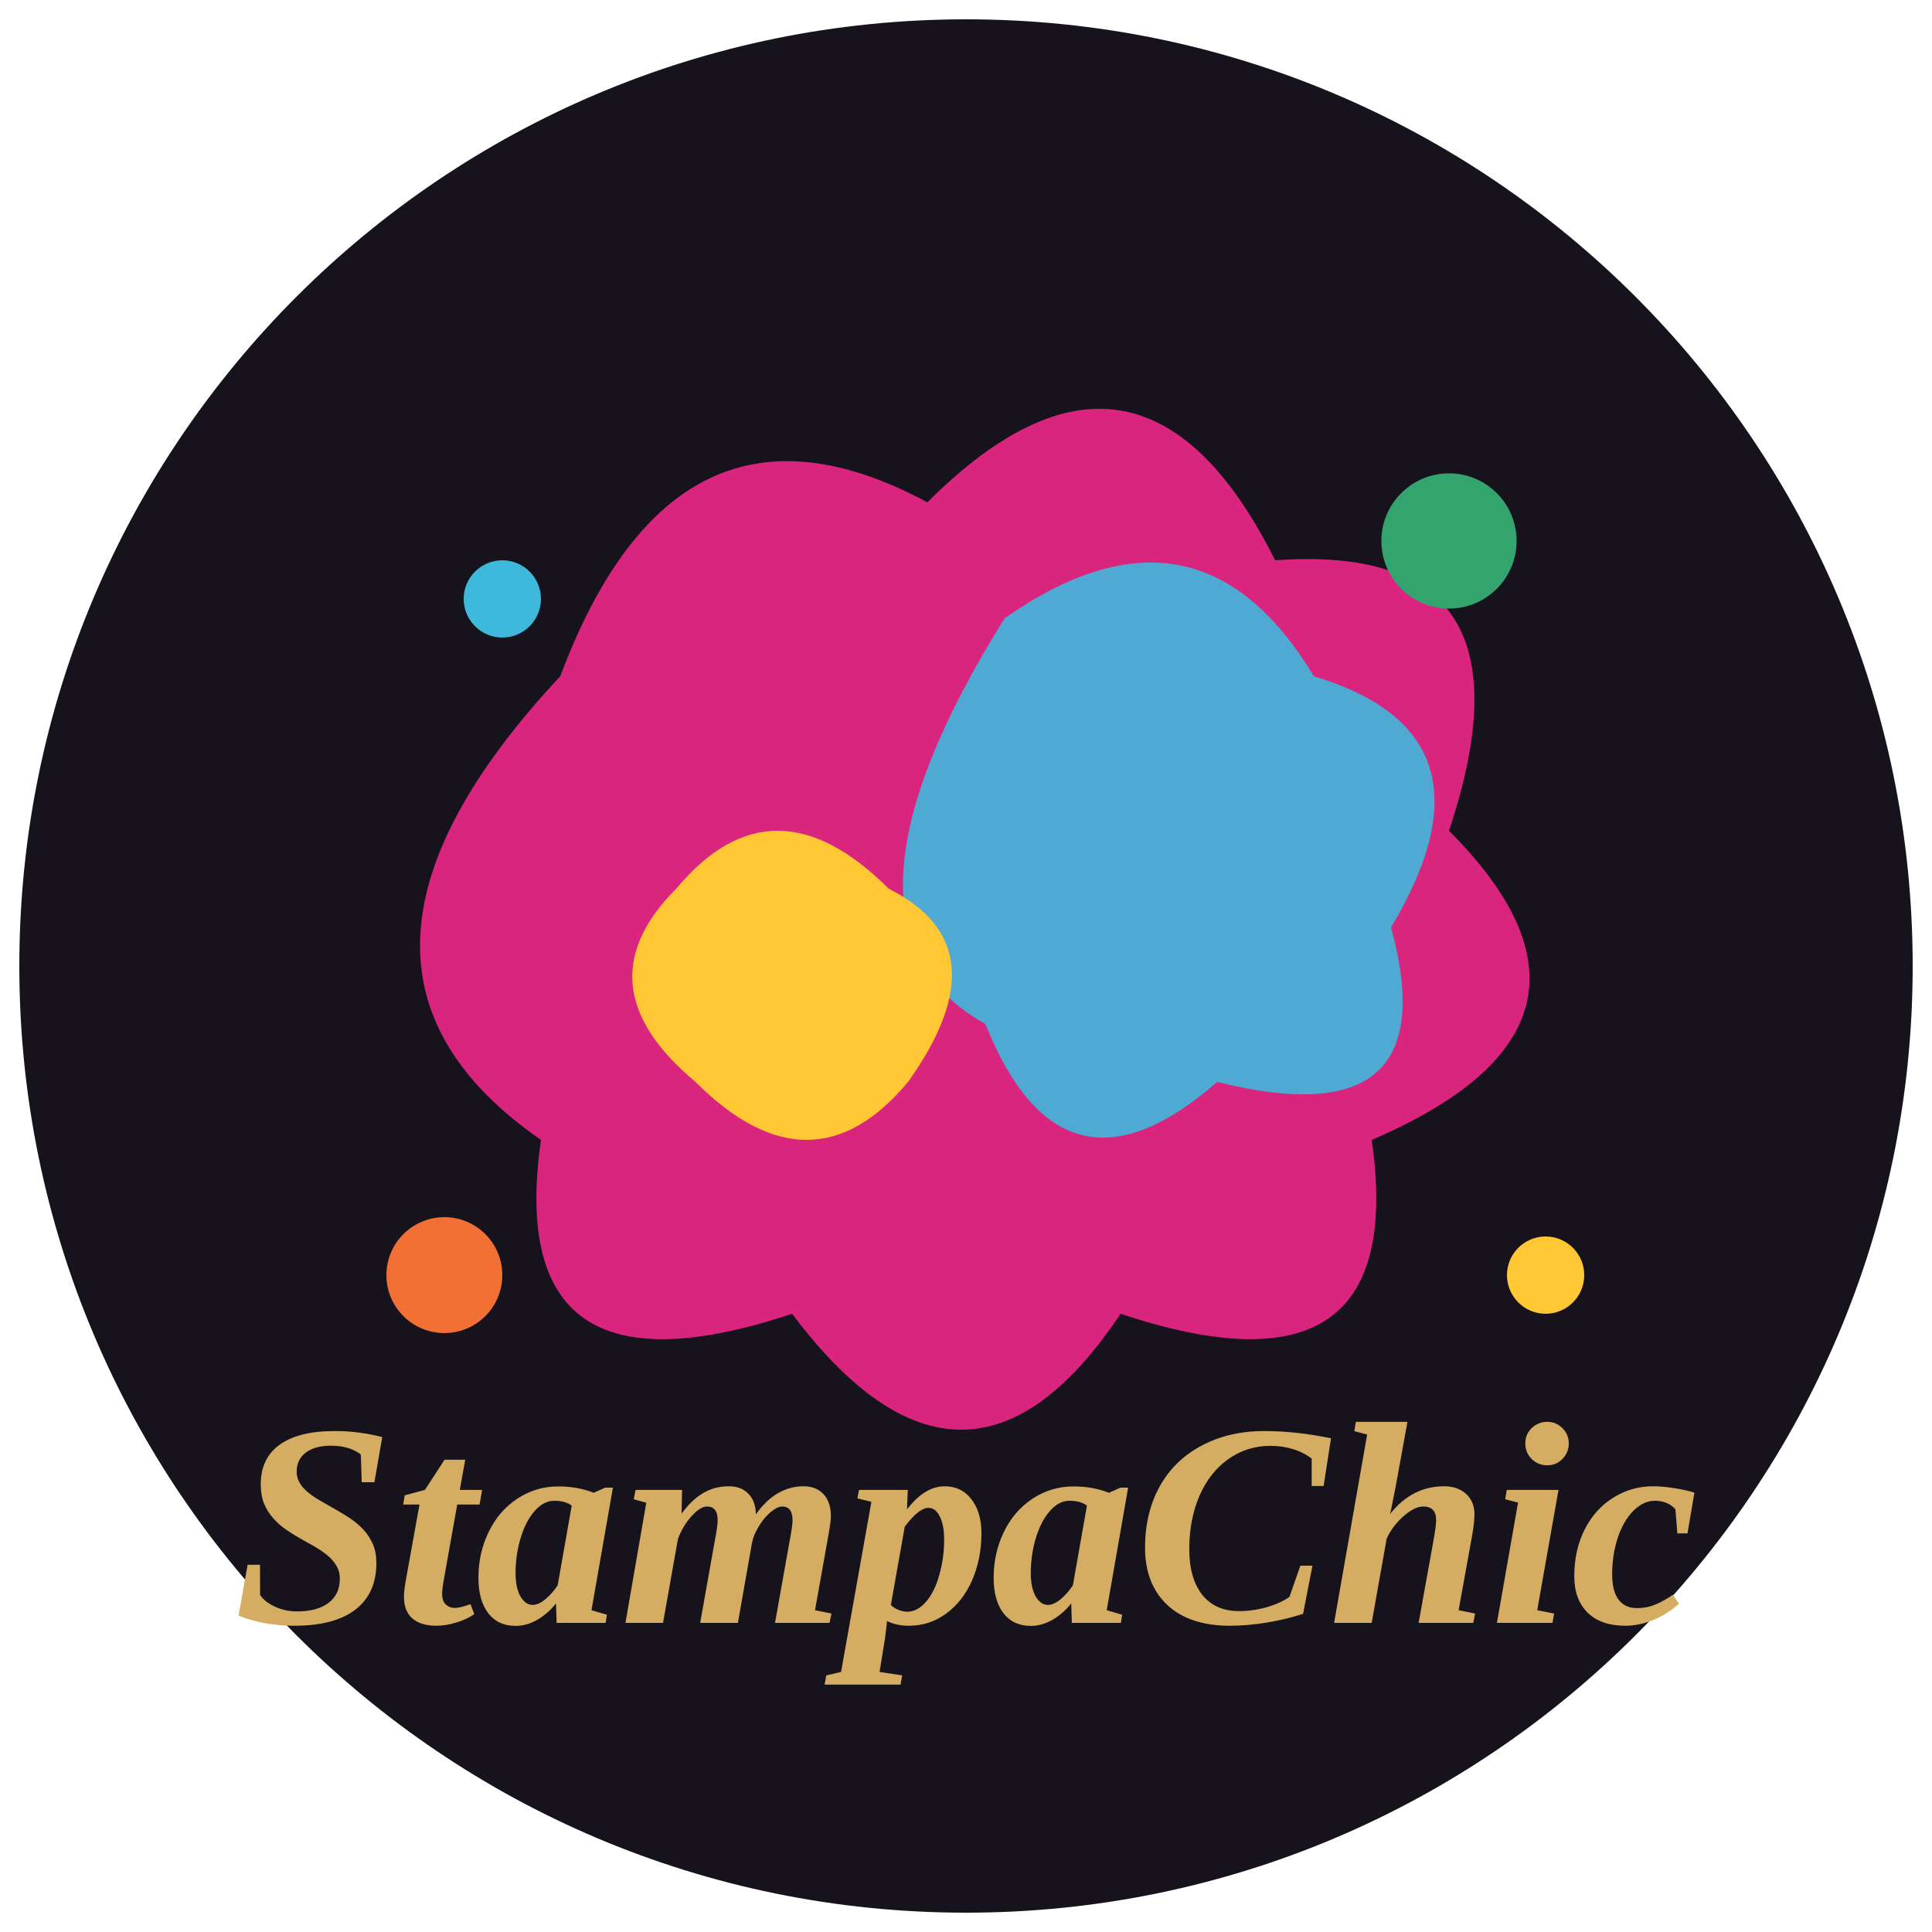
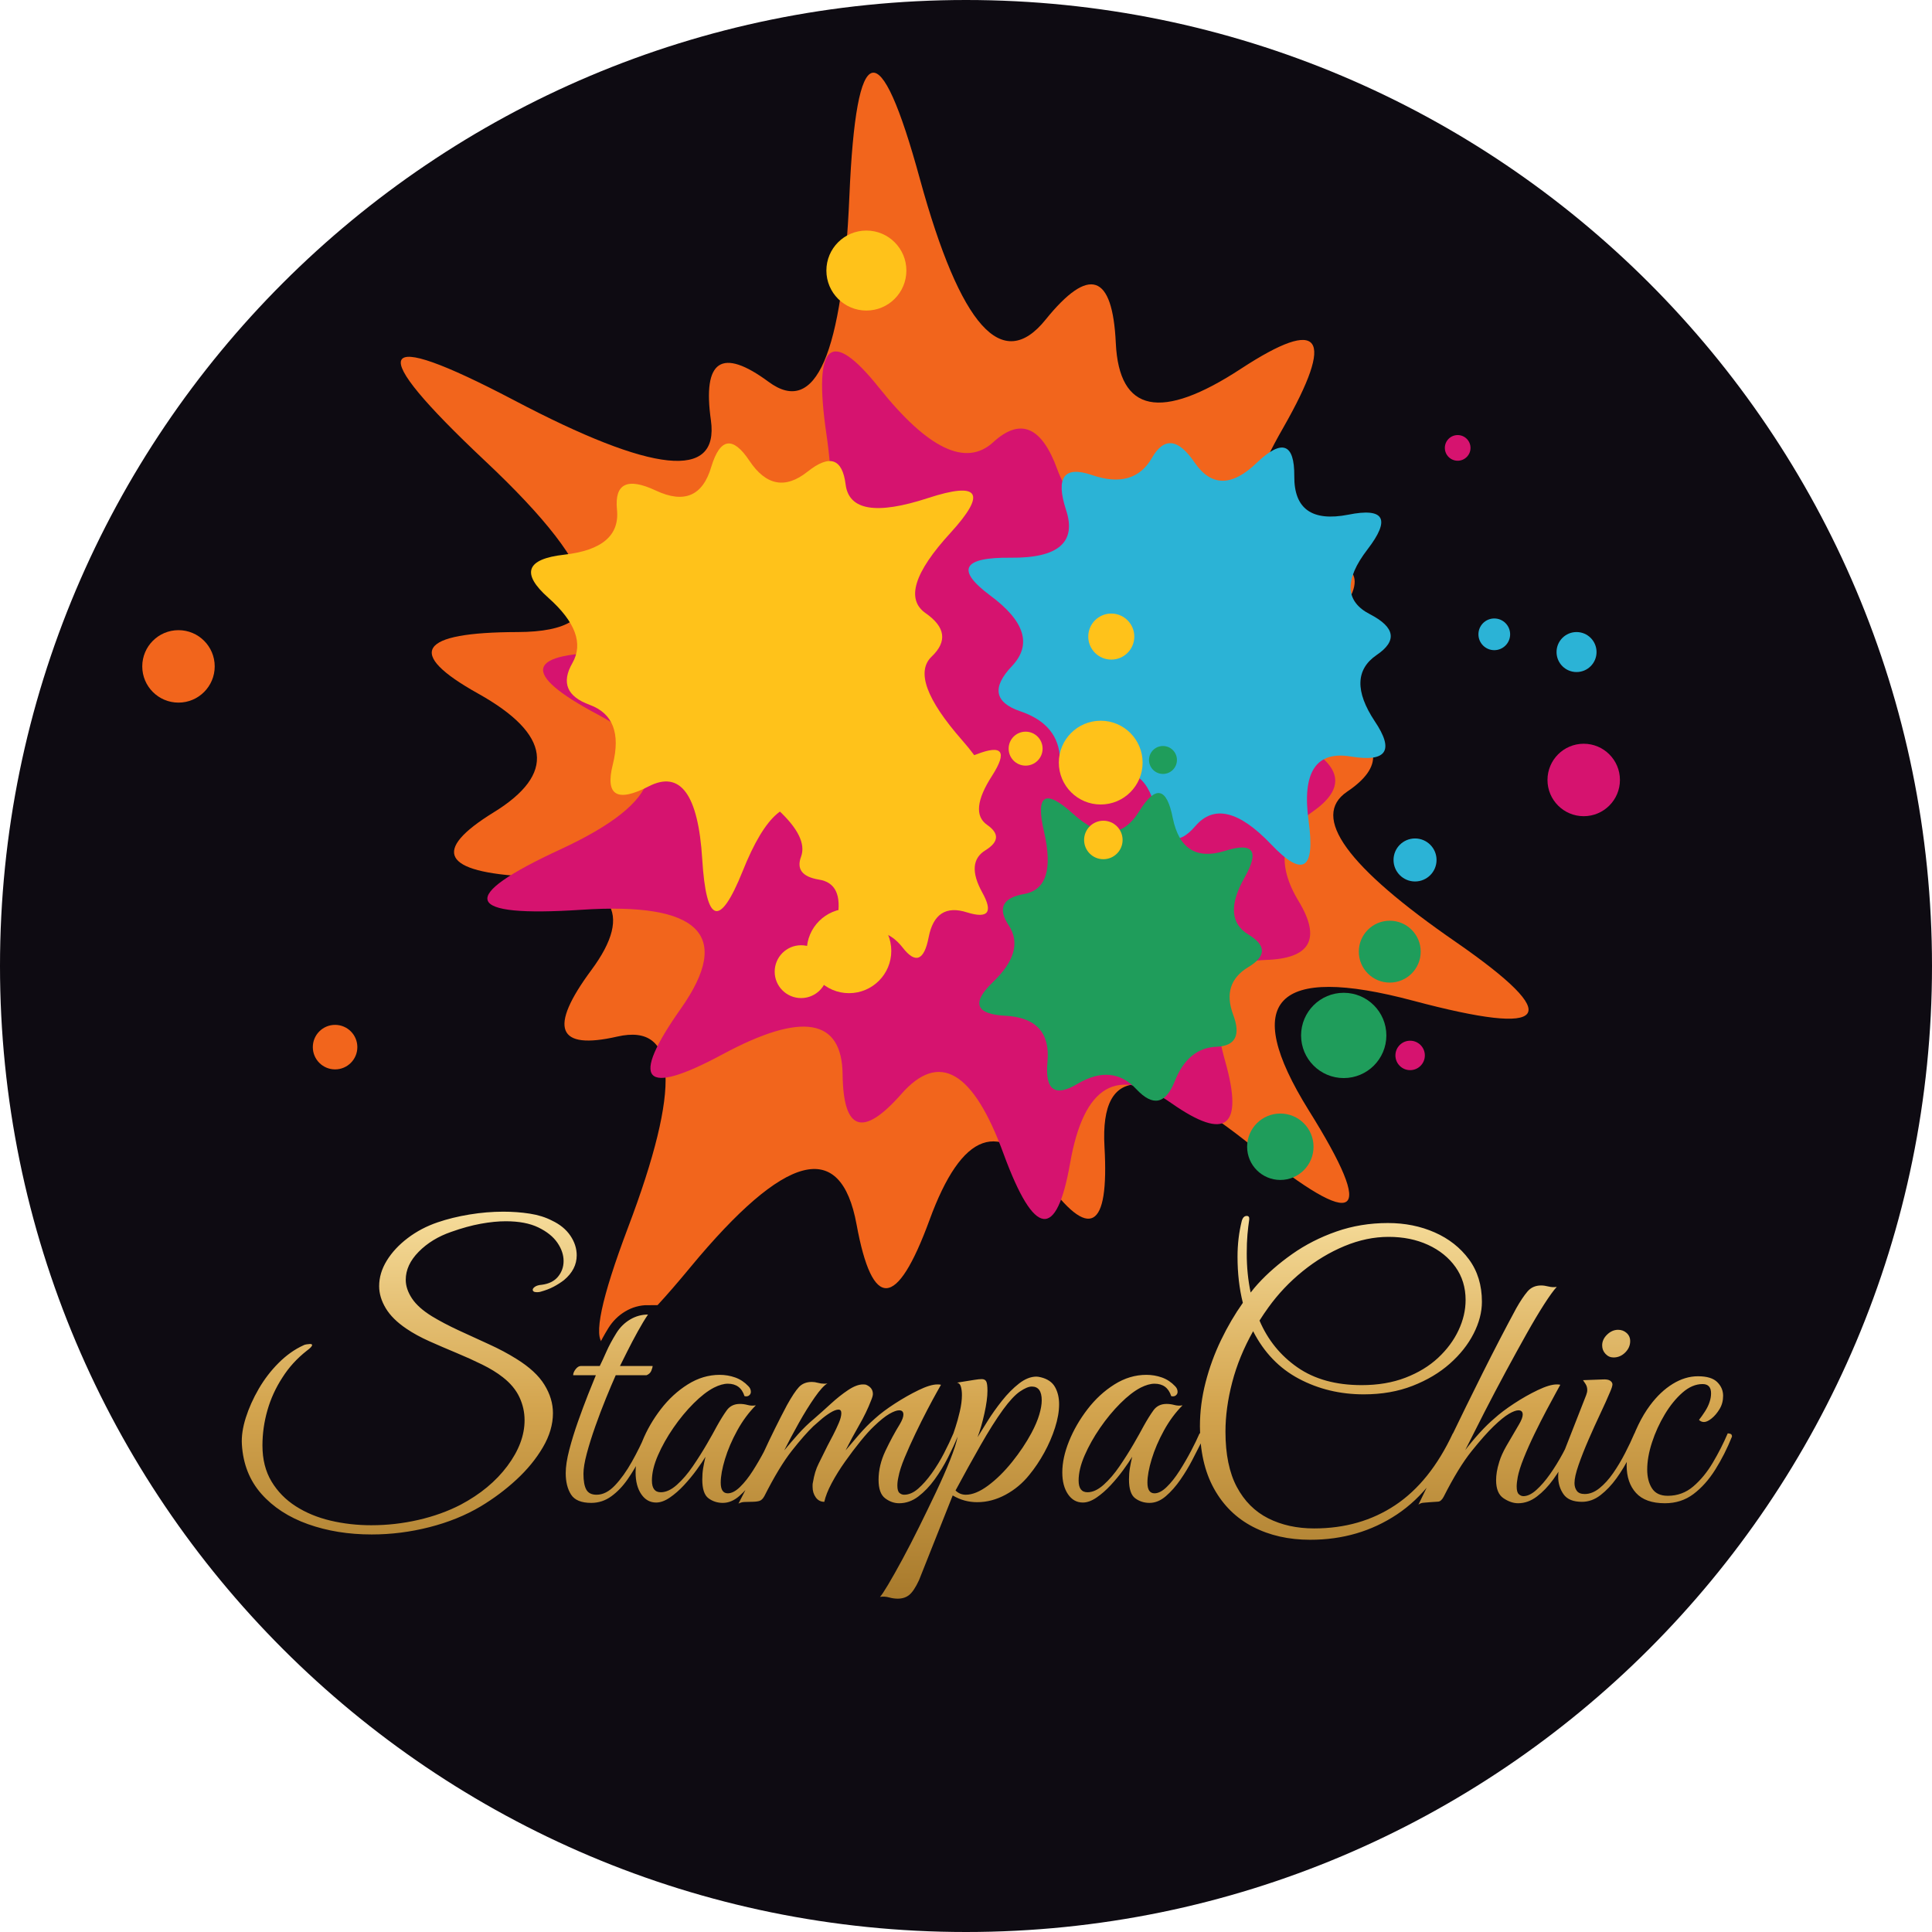
- <svg xmlns="http://www.w3.org/2000/svg" viewBox="0 0 200 200">
-   <circle cx="100" cy="100" r="98" fill="#17131c" />
-   <g style="mix-blend-mode:screen">
-     <path d="M58 70 Q70 38 96 52 Q118 30 132 58 Q160 56 150 86 Q170 106 142 118 Q146 146 116 136 Q100 160 82 136 Q52 146 56 118 Q30 100 58 70Z" fill="#d6136f" />
-     <path d="M104 64 Q124 50 136 70 Q156 76 144 96 Q150 118 126 112 Q110 126 102 106 Q84 96 104 64Z" fill="#2bb3d6" opacity=".9" />
-     <path d="M70 92 Q80 80 92 92 Q104 98 94 112 Q84 124 72 112 Q60 102 70 92Z" fill="#ffc21a" />
-     <circle cx="150" cy="56" r="7" fill="#1f9d5b" />
-     <circle cx="46" cy="132" r="6" fill="#f2651c" />
-     <circle cx="160" cy="132" r="4" fill="#ffc21a" />
-     <circle cx="52" cy="62" r="4" fill="#2bb3d6" />
+ <svg xmlns="http://www.w3.org/2000/svg" viewBox="0 0 512 512">
+   <defs>
+     <linearGradient id="oro" x1="0" y1="0" x2="0" y2="1">
+       <stop offset="0" stop-color="#f6dc9a" />
+       <stop offset=".5" stop-color="#d4a54f" />
+       <stop offset="1" stop-color="#a87a2c" />
+     </linearGradient>
+     <clipPath id="c">
+       <circle cx="256" cy="256" r="256" />
+     </clipPath>
+   </defs>
+   <circle cx="256" cy="256" r="256" fill="#0e0b12" />
+   <g clip-path="url(#c)">
+     <path d="M357.0 209.8 Q342.4 219.7 385.9 249.7 Q429.3 279.8 374.5 265.2 Q319.7 250.6 346.8 294.2 Q374.0 337.7 332.4 304.2 Q290.8 270.6 292.7 303.9 Q294.6 337.1 276.9 312.5 Q259.2 288.0 246.3 323.4 Q233.3 358.8 227.0 324.5 Q220.7 290.2 182.9 335.9 Q145.2 381.6 166.4 325.4 Q187.7 269.2 163.6 274.7 Q139.6 280.2 156.7 257.1 Q173.9 233.9 139.9 232.3 Q106.0 230.6 130.8 215.3 Q155.7 200.0 126.7 183.8 Q97.7 167.6 137.2 167.5 Q176.7 167.4 128.5 122.1 Q80.4 76.8 136.1 106.0 Q191.7 135.3 188.4 111.4 Q185.0 87.4 203.7 101.2 Q222.4 115.0 225.1 51.9 Q227.8 -11.1 243.8 47.5 Q259.9 106.1 277.1 84.7 Q294.4 63.3 295.7 90.9 Q297.0 118.6 328.9 97.7 Q360.9 76.8 340.1 113.3 Q319.2 149.7 343.7 148.6 Q368.1 147.4 353.6 164.2 Q339.0 181.1 355.3 190.5 Q371.6 200.0 357.0 209.8Z" fill="#f2651c" />
+     <circle cx="88.8" cy="277.5" r="5.9" fill="#f2651c" />
+     <circle cx="47.3" cy="176.6" r="9.6" fill="#f2651c" />
+     <path d="M348.0 215.0 Q335.1 224.0 344.2 238.9 Q353.2 253.9 335.3 254.4 Q317.3 255.0 324.7 281.3 Q332.1 307.5 310.5 292.4 Q289.0 277.3 283.6 308.2 Q278.2 339.0 266.0 305.9 Q253.9 272.7 238.8 290.0 Q223.6 307.2 223.3 284.8 Q223.1 262.4 191.5 279.4 Q159.9 296.4 180.5 267.2 Q201.0 238.0 154.1 241.1 Q107.2 244.2 148.5 225.1 Q189.8 206.0 158.5 189.4 Q127.2 172.8 163.1 172.9 Q199.0 172.9 192.3 155.6 Q185.5 138.3 205.0 144.9 Q224.4 151.5 219.0 115.0 Q213.7 78.6 233.0 102.8 Q252.4 127.1 263.2 117.2 Q274.0 107.3 280.2 124.4 Q286.5 141.5 303.5 131.3 Q320.5 121.2 316.6 141.2 Q312.6 161.2 335.3 158.4 Q358.0 155.6 344.2 172.4 Q330.5 189.1 345.6 197.6 Q360.8 206.0 348.0 215.0Z" fill="#d6136f" />
+     <circle cx="419.7" cy="206.7" r="9.6" fill="#d6136f" />
+     <circle cx="386.3" cy="118.7" r="3.4" fill="#d6136f" />
+     <circle cx="373.7" cy="279.7" r="3.9" fill="#d6136f" />
+     <path d="M364.8 173.6 Q356.5 179.3 364.3 191.1 Q372.2 202.8 358.1 200.5 Q344.1 198.1 346.8 217.6 Q349.5 237.1 336.8 223.7 Q324.1 210.4 316.8 218.9 Q309.5 227.4 306.2 214.2 Q302.9 201.1 292.0 205.8 Q281.1 210.6 280.9 201.3 Q280.7 192.0 270.4 188.5 Q260.1 185.0 268.2 176.5 Q276.2 168.0 262.4 157.8 Q248.7 147.6 267.8 147.8 Q286.8 148.0 282.5 135.1 Q278.3 122.1 289.4 125.9 Q300.5 129.7 305.3 121.3 Q310.1 113.0 316.6 122.6 Q323.2 132.2 333.1 122.6 Q343.1 113.1 343.0 126.2 Q342.9 139.2 357.3 136.4 Q371.7 133.5 362.4 145.6 Q353.1 157.7 363.1 162.8 Q373.1 168.0 364.8 173.6Z" fill="#2bb3d6" />
+     <circle cx="396.0" cy="168.1" r="4.2" fill="#2bb3d6" />
+     <circle cx="417.8" cy="172.8" r="5.3" fill="#2bb3d6" />
+     <circle cx="375.0" cy="227.9" r="5.7" fill="#2bb3d6" />
+     <circle cx="245.4" cy="200.7" r="7.2" fill="#2bb3d6" />
+     <path d="M246.9 174.0 Q240.7 179.9 255.0 196.2 Q269.3 212.5 248.1 205.8 Q226.9 199.1 225.8 210.6 Q224.7 222.1 215.3 215.2 Q205.8 208.3 196.8 230.9 Q187.7 253.5 186.1 227.7 Q184.5 201.9 171.9 208.4 Q159.3 214.9 162.4 202.6 Q165.5 190.2 156.3 186.8 Q147.2 183.5 151.7 175.7 Q156.1 168.0 145.3 158.4 Q134.4 148.7 149.5 147.0 Q164.6 145.3 163.5 135.0 Q162.5 124.7 173.8 130.0 Q185.1 135.3 188.5 123.7 Q192.0 112.2 198.6 122.1 Q205.2 132.0 214.0 125.0 Q222.8 118.0 224.1 128.4 Q225.4 138.7 245.9 132.0 Q266.4 125.3 251.9 141.2 Q237.4 157.0 245.3 162.5 Q253.2 168.0 246.9 174.0Z" fill="#ffc21a" />
+     <circle cx="294.5" cy="168.7" r="6.1" fill="#ffc21a" />
+     <circle cx="229.6" cy="71.7" r="10.6" fill="#ffc21a" />
+     <circle cx="291.7" cy="202.1" r="11.1" fill="#ffc21a" />
+     <circle cx="225.0" cy="252.0" r="11.2" fill="#ffc21a" />
+     <path d="M330.8 256.3 Q323.7 260.6 326.8 268.9 Q329.9 277.1 322.4 277.4 Q314.8 277.7 311.3 286.6 Q307.7 295.6 301.2 288.7 Q294.8 281.8 285.6 287.2 Q276.5 292.7 277.6 281.3 Q278.6 269.9 266.6 269.2 Q254.5 268.6 263.1 260.3 Q271.8 252.0 267.3 245.2 Q262.8 238.4 271.5 236.9 Q280.1 235.3 276.7 220.5 Q273.2 205.6 284.3 215.6 Q295.3 225.6 301.9 215.0 Q308.4 204.5 310.8 216.8 Q313.3 229.0 324.6 225.5 Q335.9 221.9 329.8 232.6 Q323.7 243.4 330.9 247.7 Q338.0 252.0 330.8 256.3Z" fill="#1f9d5b" />
+     <circle cx="368.3" cy="252.2" r="8.2" fill="#1f9d5b" />
+     <circle cx="356.1" cy="274.4" r="11.3" fill="#1f9d5b" />
+     <circle cx="308.2" cy="201.4" r="3.7" fill="#1f9d5b" />
+     <circle cx="339.3" cy="303.9" r="8.8" fill="#1f9d5b" />
+     <path d="M261.2 225.3 Q255.9 228.5 260.3 236.5 Q264.7 244.4 256.3 241.8 Q247.9 239.1 246.1 248.4 Q244.3 257.7 239.2 251.1 Q234.0 244.5 227.2 248.6 Q220.3 252.6 221.9 243.4 Q223.6 234.1 217.0 233.1 Q210.4 232.0 212.3 227.0 Q214.1 222.0 206.4 214.8 Q198.7 207.7 211.0 208.7 Q223.3 209.7 220.7 198.6 Q218.1 187.4 226.4 195.4 Q234.7 203.3 239.7 193.8 Q244.7 184.2 246.5 194.1 Q248.4 203.9 258.8 199.9 Q269.1 195.9 262.9 205.6 Q256.7 215.2 261.6 218.6 Q266.5 222.0 261.2 225.3Z" fill="#ffc21a" />
+     <circle cx="292.4" cy="222.6" r="5.1" fill="#ffc21a" />
+     <circle cx="271.8" cy="198.4" r="4.5" fill="#ffc21a" />
+     <circle cx="212.3" cy="257.5" r="7.0" fill="#ffc21a" />
+     <circle cx="208.3" cy="189.3" r="5.4" fill="#ffc21a" />
  </g>
-   <text x="100" y="168" text-anchor="middle" font-family="Georgia, 'Times New Roman', serif" font-style="italic" font-weight="700" font-size="30" fill="#d4ad62">StampaChic</text>
+   <path d="M98.503 406.648Q89.291 406.648 81.63 403.922Q73.969 401.196 69.269 395.885Q64.569 390.574 64.099 382.772Q63.911 379.576 65.133 375.722Q66.355 371.868 68.564 368.061Q70.773 364.254 73.828 361.199Q76.883 358.144 80.361 356.546Q80.643 356.358 81.254 356.264Q81.865 356.17 82.147 356.17Q82.711 356.17 82.711 356.452Q82.711 356.922 81.301 357.956Q77.353 361.058 74.815 365.1Q72.183 369.142 70.867 373.748Q69.551 378.354 69.551 383.054Q69.551 388.6 71.948 392.595Q74.345 396.59 78.387 399.175Q82.429 401.76 87.599 402.982Q92.769 404.204 98.409 404.204Q104.707 404.204 110.864 402.794Q117.021 401.384 122.097 398.752Q129.899 394.616 134.458 388.506Q139.017 382.396 139.017 376.38Q139.017 373.184 137.654 370.27Q136.291 367.356 133.283 365.006Q131.027 363.22 127.784 361.622Q124.541 360.024 120.922 358.52Q117.303 357.016 113.825 355.465Q110.347 353.914 107.715 352.128Q103.955 349.59 102.216 346.676Q100.477 343.762 100.477 340.848Q100.477 337.37 102.498 334.08Q104.519 330.79 108.044 328.111Q111.569 325.432 115.987 323.928Q119.841 322.612 124.4 321.86Q128.959 321.108 133.377 321.108Q137.043 321.108 140.38 321.625Q143.717 322.142 146.255 323.458Q149.451 324.962 151.143 327.453Q152.835 329.944 152.835 332.67Q152.835 336.43 149.451 339.25Q148.229 340.19 146.725 340.989Q145.221 341.788 143.153 342.352Q142.777 342.446 142.307 342.446Q141.179 342.446 141.179 341.788Q141.179 341.412 141.79 340.989Q142.401 340.566 143.623 340.472Q146.443 340.096 147.9 338.31Q149.357 336.524 149.357 334.174Q149.357 331.73 147.712 329.333Q146.067 326.936 142.683 325.291Q139.299 323.646 134.035 323.646Q131.027 323.646 127.408 324.304Q123.789 324.962 119.559 326.466Q114.389 328.252 110.958 331.73Q107.527 335.208 107.527 339.156Q107.527 341.6 109.172 344.091Q110.817 346.582 114.483 348.838Q117.585 350.718 121.533 352.551Q125.481 354.384 129.523 356.217Q133.565 358.05 136.855 360.118Q142.025 363.314 144.281 366.98Q146.537 370.646 146.537 374.5Q146.537 379.012 143.858 383.571Q141.179 388.13 136.855 392.125Q132.531 396.12 127.361 399.222Q121.345 402.794 113.778 404.721Q106.211 406.648 98.503 406.648ZM171.729 348.368Q170.507 350.154 169.003 352.88Q167.499 355.606 166.23 358.144Q164.961 360.682 164.303 361.998H172.951Q172.951 362.374 172.622 363.22Q172.293 364.066 171.353 364.442H163.175Q162.047 366.98 160.59 370.552Q159.133 374.124 157.77 377.978Q156.407 381.832 155.514 385.169Q154.621 388.506 154.621 390.574Q154.621 393.394 155.373 394.757Q156.125 396.12 158.099 396.12Q160.637 396.12 162.987 393.629Q165.337 391.138 167.452 387.378Q169.567 383.618 171.165 379.858Q172.293 379.858 172.293 380.704Q171.259 383.242 169.755 386.25Q168.251 389.258 166.324 392.031Q164.397 394.804 162.0 396.543Q159.603 398.282 156.689 398.282Q152.741 398.282 151.331 396.073Q149.921 393.864 149.921 390.386Q149.921 387.848 150.861 384.229Q151.801 380.61 153.164 376.756Q154.527 372.902 155.843 369.565Q157.159 366.228 157.911 364.442H151.895Q151.895 363.69 152.553 362.844Q153.211 361.998 153.963 361.998H158.945Q159.697 360.494 160.684 358.238Q161.671 355.982 163.363 353.256Q164.773 351.0 166.982 349.684Q169.191 348.368 171.729 348.368ZM191.563 398.282Q189.401 398.282 187.756 397.06Q186.111 395.838 186.111 392.078Q186.111 390.48 186.346 389.07Q186.581 387.66 186.957 386.062Q186.111 387.472 184.607 389.54Q183.103 391.608 181.27 393.582Q179.437 395.556 177.51 396.872Q175.583 398.188 173.891 398.188Q171.447 398.188 169.943 395.979Q168.439 393.77 168.439 390.198Q168.439 386.344 170.225 381.926Q172.011 377.508 175.113 373.466Q178.215 369.424 182.257 366.886Q186.299 364.348 190.717 364.348Q192.879 364.348 194.853 365.053Q196.827 365.758 198.331 367.356Q198.989 368.014 198.989 368.86Q198.989 369.424 198.519 369.8Q198.049 370.176 197.297 369.988Q196.263 366.698 192.879 366.698Q191.281 366.698 189.213 367.732Q186.675 369.048 183.808 371.915Q180.941 374.782 178.45 378.401Q175.959 382.02 174.361 385.686Q172.763 389.352 172.763 392.36Q172.763 395.462 175.113 395.462Q177.181 395.462 179.39 393.488Q181.599 391.514 183.62 388.553Q185.641 385.592 187.333 382.678Q189.025 379.764 189.965 377.978Q191.375 375.44 192.597 373.748Q193.819 372.056 196.075 372.056Q197.109 372.056 198.143 372.338Q199.177 372.62 200.305 372.432Q197.485 375.252 195.37 379.106Q193.255 382.96 192.127 386.673Q190.999 390.386 190.999 392.924Q190.999 395.744 192.879 395.744Q194.383 395.744 196.122 394.052Q197.861 392.36 199.506 389.775Q201.151 387.19 202.561 384.511Q203.971 381.832 204.817 379.858Q205.287 379.858 205.616 379.952Q205.945 380.046 205.945 380.704Q205.851 381.08 205.616 381.503Q205.381 381.926 204.911 382.96Q204.159 384.464 202.843 387.002Q201.527 389.54 199.741 392.125Q197.955 394.71 195.887 396.496Q193.819 398.282 191.563 398.282ZM195.699 398.47Q199.177 391.796 202.279 385.075Q205.381 378.354 208.577 372.338Q210.457 368.954 211.726 367.591Q212.995 366.228 215.157 366.228Q215.909 366.228 216.755 366.463Q217.601 366.698 218.447 366.698Q219.011 366.698 219.293 366.604Q217.977 367.356 215.909 370.317Q213.841 373.278 211.679 377.132Q209.517 380.986 207.825 384.37Q209.611 382.208 211.538 380.046Q213.465 377.884 215.815 375.91Q217.883 374.124 220.186 372.009Q222.489 369.894 224.745 368.39Q227.001 366.886 228.693 366.886Q229.351 366.886 229.539 366.98Q231.325 367.732 231.325 369.424Q231.325 369.988 230.855 371.116Q229.633 374.312 227.706 377.649Q225.779 380.986 224.087 384.37Q225.497 382.678 227.612 380.234Q229.727 377.79 231.889 375.91Q233.957 374.03 237.153 371.962Q240.349 369.894 243.451 368.39Q246.553 366.886 248.433 366.886Q249.091 366.886 249.373 366.98Q249.373 366.98 248.339 368.813Q247.305 370.646 245.754 373.607Q244.203 376.568 242.605 379.905Q241.007 383.242 239.738 386.297Q238.469 389.352 238.093 391.42Q237.811 392.642 237.811 393.676Q237.811 395.18 238.375 395.65Q238.939 396.12 239.597 396.12Q241.477 396.12 243.31 394.522Q245.143 392.924 246.929 390.433Q248.715 387.942 250.172 385.122Q251.629 382.302 252.663 379.858Q253.791 379.858 253.791 380.704Q252.757 383.242 251.206 386.297Q249.655 389.352 247.681 392.078Q245.707 394.804 243.357 396.59Q241.007 398.376 238.281 398.376Q236.307 398.376 234.568 397.06Q232.829 395.744 232.829 392.172Q232.829 388.318 234.662 384.464Q236.495 380.61 238.469 377.414Q239.409 375.816 239.409 374.876Q239.409 373.748 238.281 373.748Q237.341 373.748 235.696 374.688Q234.051 375.628 231.607 377.978Q230.103 379.388 228.082 381.879Q226.061 384.37 223.993 387.284Q221.925 390.198 220.421 393.018Q218.917 395.838 218.447 398.0Q217.037 398.0 216.191 396.825Q215.345 395.65 215.345 394.052Q215.345 393.77 215.345 393.488Q215.345 393.206 215.439 392.83Q215.909 389.916 216.943 387.895Q217.977 385.874 219.293 383.148Q219.951 381.926 220.797 380.281Q221.643 378.636 222.301 377.085Q222.959 375.534 222.959 374.5Q222.959 373.56 222.207 373.56Q221.361 373.56 219.998 374.406Q218.635 375.252 217.413 376.333Q216.191 377.414 215.533 377.978Q213.183 380.234 209.846 384.464Q206.509 388.694 202.561 396.496Q201.997 397.53 201.245 397.765Q200.493 398.0 198.895 398.0Q197.861 398.0 197.156 398.047Q196.451 398.094 195.699 398.47ZM237.905 423.662Q236.777 423.662 235.602 423.333Q234.427 423.004 233.205 423.192Q233.769 422.628 235.367 419.949Q236.965 417.27 239.127 413.275Q241.289 409.28 243.592 404.627Q245.895 399.974 248.057 395.415Q250.219 390.856 251.77 386.955Q253.321 383.054 253.791 380.704Q253.321 380.704 252.945 380.516Q252.569 380.328 252.663 379.858Q252.663 379.858 253.227 378.166Q253.791 376.474 254.355 374.077Q254.919 371.68 254.919 369.706Q254.919 368.39 254.637 367.45Q254.355 366.51 253.603 366.416L258.303 365.664Q258.867 365.57 259.337 365.523Q259.807 365.476 260.183 365.476Q261.029 365.476 261.358 366.087Q261.687 366.698 261.687 368.578Q261.687 370.928 260.888 374.547Q260.089 378.166 259.055 380.892Q260.089 379.2 261.734 376.568Q263.379 373.936 265.541 371.21Q267.703 368.484 270.053 366.651Q272.403 364.818 274.659 364.818Q275.129 364.818 275.881 365.006Q278.513 365.664 279.594 367.591Q280.675 369.518 280.675 372.15Q280.675 374.97 279.594 378.354Q278.513 381.738 276.727 384.981Q274.941 388.224 272.779 390.856Q270.147 394.146 266.481 396.12Q262.815 398.094 258.961 398.094Q255.483 398.094 252.475 396.308L243.545 418.774Q242.229 421.594 241.007 422.628Q239.785 423.662 237.905 423.662ZM255.953 396.12Q258.585 396.12 261.875 393.676Q265.165 391.232 268.22 387.425Q271.275 383.618 273.343 379.764Q274.753 377.132 275.411 374.923Q276.069 372.714 276.069 371.116Q276.069 367.45 273.437 367.45Q272.215 367.45 270.288 368.766Q268.361 370.082 265.823 373.56Q263.097 377.32 259.854 383.007Q256.611 388.694 253.227 394.992Q254.355 396.12 255.953 396.12ZM304.645 398.282Q302.483 398.282 300.838 397.06Q299.193 395.838 299.193 392.078Q299.193 390.48 299.428 389.07Q299.663 387.66 300.039 386.062Q299.193 387.472 297.689 389.54Q296.185 391.608 294.352 393.582Q292.519 395.556 290.592 396.872Q288.665 398.188 286.973 398.188Q284.529 398.188 283.025 395.979Q281.521 393.77 281.521 390.198Q281.521 386.344 283.307 381.926Q285.093 377.508 288.195 373.466Q291.297 369.424 295.339 366.886Q299.381 364.348 303.799 364.348Q305.961 364.348 307.935 365.053Q309.909 365.758 311.413 367.356Q312.071 368.014 312.071 368.86Q312.071 369.424 311.601 369.8Q311.131 370.176 310.379 369.988Q309.345 366.698 305.961 366.698Q304.363 366.698 302.295 367.732Q299.757 369.048 296.89 371.915Q294.023 374.782 291.532 378.401Q289.041 382.02 287.443 385.686Q285.845 389.352 285.845 392.36Q285.845 395.462 288.195 395.462Q290.263 395.462 292.472 393.488Q294.681 391.514 296.702 388.553Q298.723 385.592 300.415 382.678Q302.107 379.764 303.047 377.978Q304.457 375.44 305.679 373.748Q306.901 372.056 309.157 372.056Q310.191 372.056 311.225 372.338Q312.259 372.62 313.387 372.432Q310.567 375.252 308.452 379.106Q306.337 382.96 305.209 386.673Q304.081 390.386 304.081 392.924Q304.081 395.744 305.961 395.744Q307.465 395.744 309.204 394.052Q310.943 392.36 312.588 389.775Q314.233 387.19 315.643 384.511Q317.053 381.832 317.899 379.858Q318.369 379.858 318.698 379.952Q319.027 380.046 319.027 380.704Q318.933 381.08 318.698 381.503Q318.463 381.926 317.993 382.96Q317.241 384.464 315.925 387.002Q314.609 389.54 312.823 392.125Q311.037 394.71 308.969 396.496Q306.901 398.282 304.645 398.282ZM347.227 408.058Q338.673 408.058 332.046 404.627Q325.419 401.196 321.706 394.475Q317.993 387.754 317.993 377.978Q317.993 372.15 319.497 366.322Q321.001 360.494 323.586 355.136Q326.171 349.778 329.367 345.266Q327.957 339.626 327.957 333.046Q327.957 328.064 329.085 323.552Q329.461 322.236 330.401 322.236Q331.153 322.236 331.059 323.176Q330.777 325.056 330.589 327.171Q330.401 329.286 330.401 332.2Q330.401 337.652 331.435 342.54Q332.375 341.318 333.315 340.284Q337.169 336.054 342.433 332.341Q347.697 328.628 354.136 326.372Q360.575 324.116 367.813 324.116Q374.581 324.116 380.221 326.607Q385.861 329.098 389.292 333.751Q392.723 338.404 392.723 344.984Q392.723 349.12 390.514 353.444Q388.305 357.768 384.216 361.387Q380.127 365.006 374.346 367.262Q368.565 369.518 361.421 369.518Q352.021 369.518 344.219 365.382Q336.417 361.246 332.093 352.786Q328.333 359.46 326.547 366.322Q324.761 373.184 324.761 379.388Q324.761 388.412 327.769 394.052Q330.777 399.692 336.088 402.371Q341.399 405.05 348.261 405.05Q360.481 405.05 369.74 398.893Q378.999 392.736 385.015 379.858Q386.143 379.858 386.143 380.704Q380.315 394.616 370.21 401.337Q360.105 408.058 347.227 408.058ZM336.135 346.488Q334.913 348.18 333.785 349.966Q337.075 357.674 343.843 362.374Q350.611 367.074 360.857 367.074Q367.343 367.074 372.466 365.1Q377.589 363.126 381.114 359.836Q384.639 356.546 386.519 352.551Q388.399 348.556 388.399 344.514Q388.399 339.532 385.72 335.772Q383.041 332.012 378.435 329.897Q373.829 327.782 368.001 327.782Q362.173 327.782 356.298 330.226Q350.423 332.67 345.206 336.9Q339.989 341.13 336.135 346.488ZM375.897 398.752Q379.845 390.668 384.122 381.785Q388.399 372.902 392.911 363.878Q397.423 354.854 401.841 346.676Q403.439 343.856 404.802 342.258Q406.165 340.66 408.421 340.66Q409.267 340.66 410.395 340.942Q411.523 341.224 412.557 341.036Q411.335 342.352 409.22 345.642Q407.105 348.932 404.52 353.538Q401.935 358.144 399.068 363.455Q396.201 368.766 393.428 374.171Q390.655 379.576 388.305 384.276Q390.185 381.832 392.159 379.67Q394.133 377.508 396.013 375.91Q398.081 374.03 401.23 371.962Q404.379 369.894 407.528 368.39Q410.677 366.886 412.557 366.886Q413.215 366.886 413.497 366.98Q413.497 366.98 412.463 368.86Q411.429 370.74 409.878 373.654Q408.327 376.568 406.682 379.952Q405.037 383.336 403.815 386.391Q402.593 389.446 402.217 391.42Q401.935 392.924 401.935 393.958Q401.935 395.462 402.499 395.979Q403.063 396.496 403.721 396.496Q405.319 396.496 407.152 394.851Q408.985 393.206 410.771 390.668Q412.557 388.13 414.108 385.263Q415.659 382.396 416.599 379.858Q417.727 379.858 417.727 380.704Q416.693 383.242 415.142 386.297Q413.591 389.352 411.617 392.078Q409.643 394.804 407.293 396.59Q404.943 398.376 402.311 398.376Q400.431 398.376 398.457 397.06Q396.483 395.744 396.483 392.266Q396.483 391.232 396.671 390.057Q396.859 388.882 397.329 387.378Q397.893 385.498 399.209 383.195Q400.525 380.892 402.593 377.414Q403.533 375.816 403.533 374.876Q403.533 373.748 402.405 373.748Q401.465 373.748 399.867 374.688Q398.269 375.628 395.825 377.978Q393.475 380.234 389.997 384.558Q386.519 388.882 382.571 396.684Q381.913 397.906 381.114 397.953Q380.315 398.0 378.999 398.094Q378.153 398.188 377.307 398.235Q376.461 398.282 375.897 398.752ZM419.231 398.0Q415.753 398.0 414.343 395.979Q412.933 393.958 412.933 391.326Q412.933 389.916 413.262 388.459Q413.591 387.002 414.061 385.78L420.359 369.706Q420.641 368.954 420.641 368.39Q420.641 367.45 420.171 366.745Q419.701 366.04 419.513 365.758L424.683 365.57Q426.093 365.476 426.704 365.899Q427.315 366.322 427.315 366.886Q427.315 367.45 426.657 368.954Q425.717 371.21 424.119 374.594Q422.521 377.978 420.97 381.55Q419.419 385.122 418.338 388.224Q417.257 391.326 417.257 393.018Q417.257 394.24 417.868 395.086Q418.479 395.932 419.983 395.932Q421.957 395.932 423.884 394.381Q425.811 392.83 427.503 390.386Q429.195 387.942 430.652 385.122Q432.109 382.302 433.143 379.858Q434.271 379.858 434.271 380.704Q433.331 383.054 431.827 386.062Q430.323 389.07 428.396 391.749Q426.469 394.428 424.166 396.214Q421.863 398.0 419.231 398.0ZM427.597 359.742Q426.375 359.742 425.482 358.802Q424.589 357.862 424.589 356.546Q424.589 354.948 425.905 353.679Q427.221 352.41 428.819 352.41Q430.135 352.41 431.075 353.256Q432.015 354.102 432.015 355.418Q432.015 357.11 430.699 358.426Q429.383 359.742 427.597 359.742ZM441.227 398.376Q436.057 398.376 433.566 395.65Q431.075 392.924 431.075 388.318Q431.075 386.156 431.921 383.336Q432.767 380.516 434.177 377.602Q435.587 374.688 437.279 372.432Q440.005 368.766 443.295 366.745Q446.585 364.724 449.969 364.724Q453.541 364.724 455.092 366.275Q456.643 367.826 456.643 369.894Q456.643 371.868 455.703 373.419Q454.763 374.97 453.588 375.91Q452.413 376.85 451.567 376.85Q450.815 376.85 450.251 376.286Q451.003 375.346 451.849 374.03Q452.695 372.714 453.071 371.492Q453.447 370.364 453.447 369.236Q453.447 366.792 451.191 366.792Q448.465 366.792 445.88 369.048Q443.295 371.304 441.18 374.829Q439.065 378.354 437.796 382.255Q436.527 386.156 436.527 389.446Q436.527 392.454 437.796 394.428Q439.065 396.402 441.979 396.402Q445.833 396.402 448.747 393.911Q451.661 391.42 453.917 387.613Q456.173 383.806 457.865 379.858Q458.241 379.858 458.617 379.999Q458.993 380.14 458.993 380.704Q457.113 385.404 454.575 389.446Q452.037 393.488 448.794 395.932Q445.551 398.376 441.227 398.376Z" fill="url(#oro)" stroke="#0e0b12" stroke-width="5" paint-order="stroke" />
</svg>
